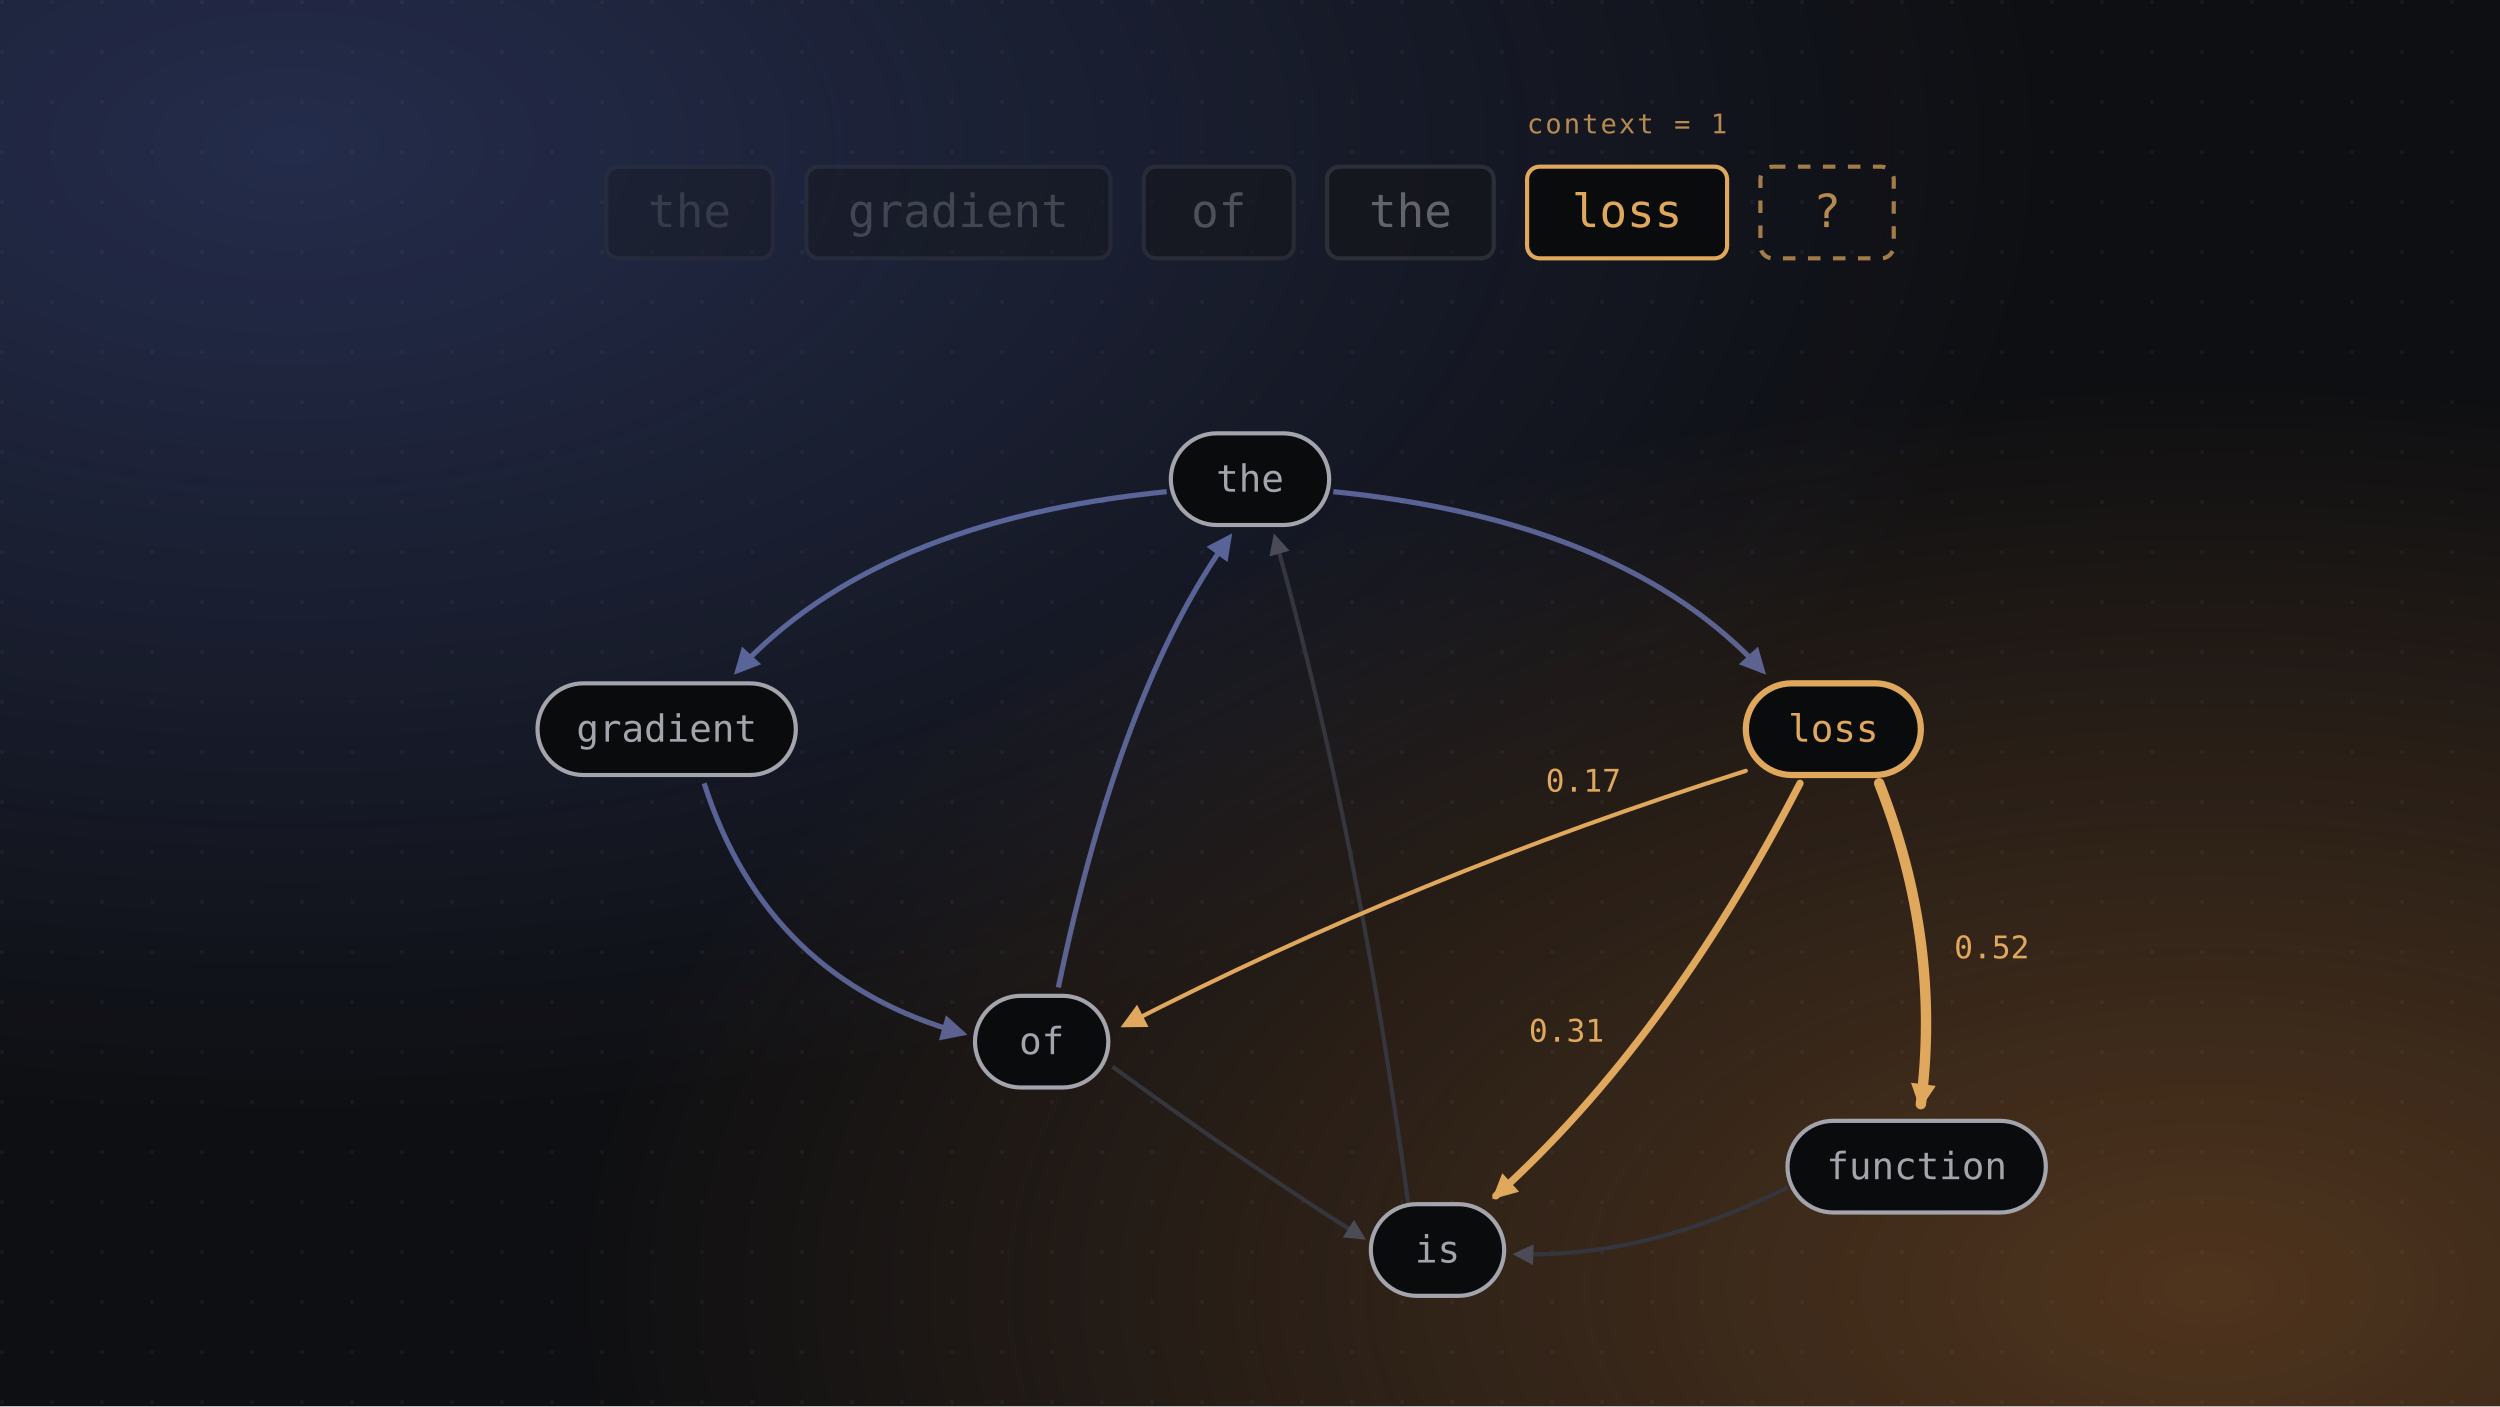
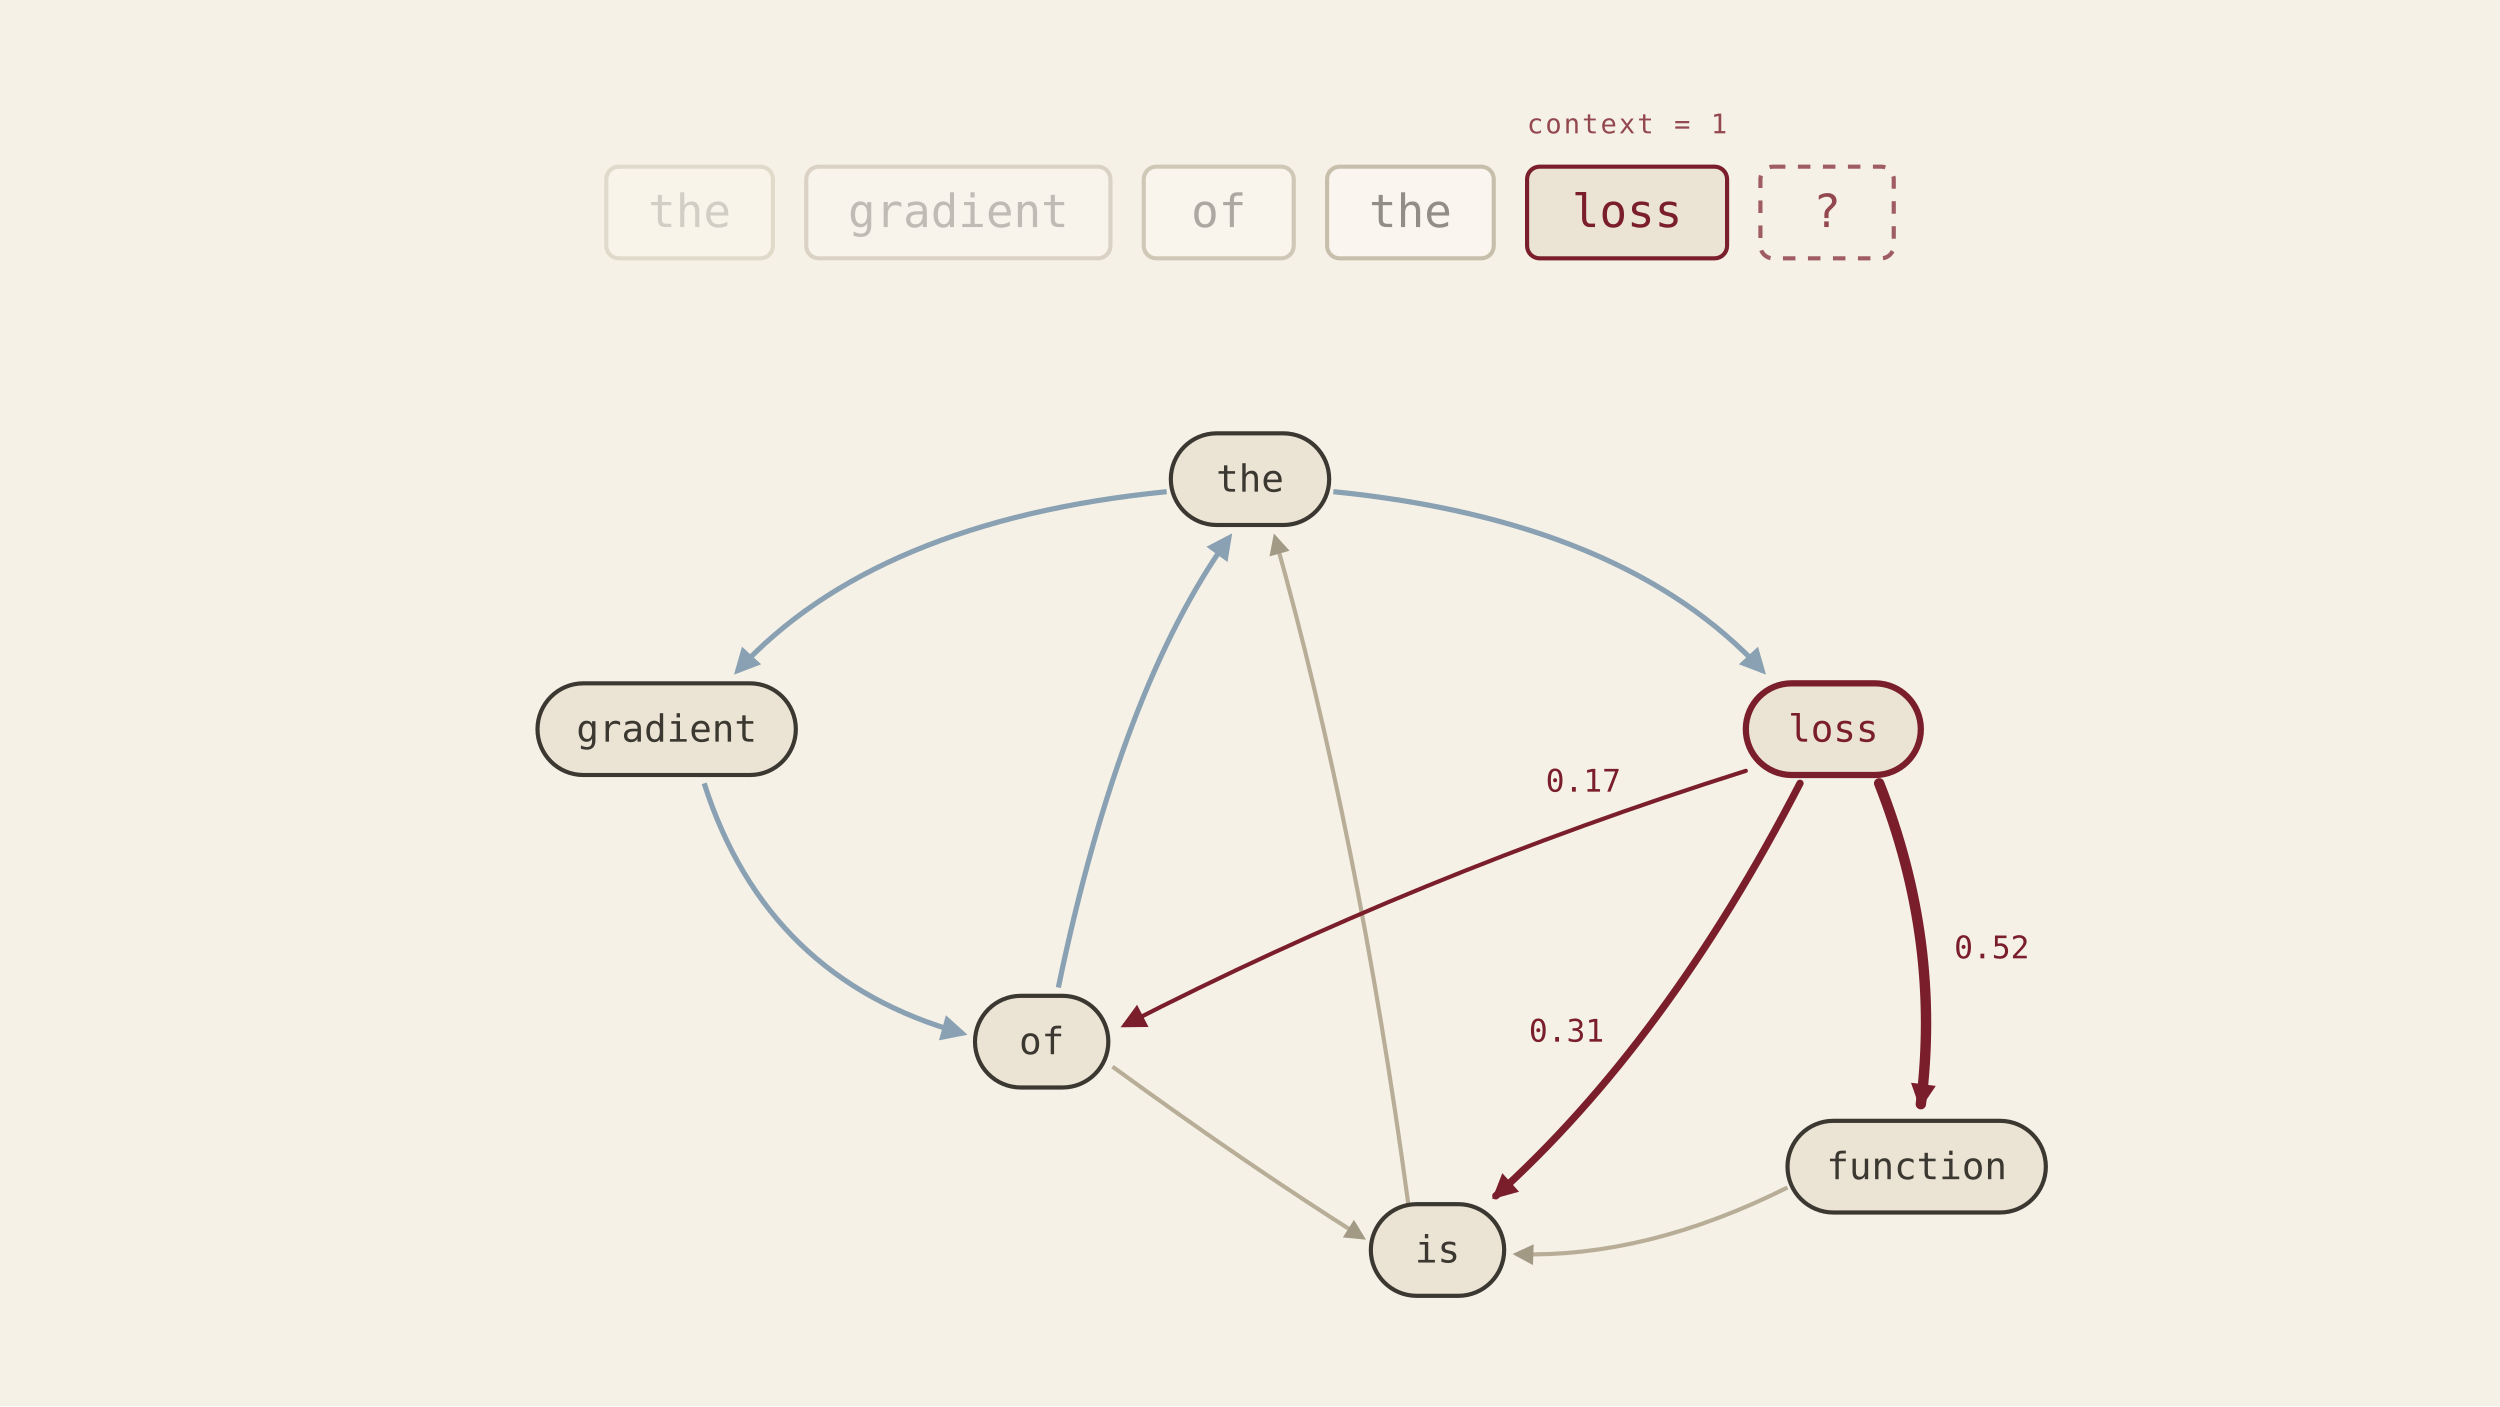
<svg xmlns="http://www.w3.org/2000/svg" viewBox="0 0 1200 675" width="1200" height="675" role="img" aria-label="A generated sentence where only the last word is lit, above a word graph whose weighted arrows give the probabilities of the next word">
  <defs>
    <radialGradient id="mkGlowA" cx="12%" cy="10%" r="70%">
-       <stop offset="0%" stop-color="#4a5fb0" stop-opacity="0.36" />
-       <stop offset="100%" stop-color="#4a5fb0" stop-opacity="0" />
+       <stop offset="0%" stop-color="#2f5f86" stop-opacity="0.36" />
+       <stop offset="100%" stop-color="#2f5f86" stop-opacity="0" />
    </radialGradient>
    <radialGradient id="mkGlowB" cx="88%" cy="92%" r="65%">
-       <stop offset="0%" stop-color="#b06c2e" stop-opacity="0.40" />
-       <stop offset="100%" stop-color="#b06c2e" stop-opacity="0" />
+       <stop offset="0%" stop-color="#7b1e2b" stop-opacity="0.40" />
+       <stop offset="100%" stop-color="#7b1e2b" stop-opacity="0" />
    </radialGradient>
    <pattern id="mkDots" width="24" height="24" patternUnits="userSpaceOnUse">
-       <circle cx="1" cy="1" r="1" fill="#f4f4f6" opacity="0.05" />
+       <circle cx="1" cy="1" r="1" fill="#1c1a17" opacity="0.05" />
    </pattern>
    <marker id="mkArrowPast" viewBox="0 0 10 10" refX="8" refY="5" markerWidth="5" markerHeight="5" markerUnits="strokeWidth" orient="auto-start-reverse">
-       <path d="M0 0L10 5L0 10Z" fill="#8fa0f4" />
+       <path d="M0 0L10 5L0 10Z" fill="#2f5f86" />
    </marker>
    <marker id="mkArrowIdle" viewBox="0 0 10 10" refX="8" refY="5" markerWidth="5" markerHeight="5" markerUnits="strokeWidth" orient="auto-start-reverse">
-       <path d="M0 0L10 5L0 10Z" fill="#4a4b55" />
+       <path d="M0 0L10 5L0 10Z" fill="#a39a86" />
    </marker>
    <marker id="mkArrowNext" viewBox="0 0 10 10" refX="8" refY="5" markerWidth="12" markerHeight="12" markerUnits="userSpaceOnUse" orient="auto-start-reverse">
-       <path d="M0 0L10 5L0 10Z" fill="#e0a85c" />
+       <path d="M0 0L10 5L0 10Z" fill="#7b1e2b" />
    </marker>
  </defs>
-   <rect width="1200" height="675" fill="#0e0f12" />
-   <rect width="1200" height="675" fill="url(#mkDots)" />
-   <rect width="1200" height="675" fill="url(#mkGlowA)" />
-   <rect width="1200" height="675" fill="url(#mkGlowB)" />
+   <rect width="1200" height="675" fill="#f6f1e7" />
  <g font-family="ui-monospace, Menlo, monospace" font-size="22" text-anchor="middle">
-     <g fill="#14161b" stroke="#34353d" stroke-width="2">
+     <g fill="#fbf8f1" stroke="#b8ae98" stroke-width="2">
      <rect x="291" y="80" width="80" height="44" rx="6" opacity="0.35" />
      <rect x="387" y="80" width="146" height="44" rx="6" opacity="0.45" />
      <rect x="549" y="80" width="72" height="44" rx="6" opacity="0.6" />
      <rect x="637" y="80" width="80" height="44" rx="6" opacity="0.75" />
    </g>
-     <text x="331" y="109" fill="#a3a4ac" opacity="0.2">the</text>
-     <text x="460" y="109" fill="#a3a4ac" opacity="0.3">gradient</text>
-     <text x="585" y="109" fill="#a3a4ac" opacity="0.4">of</text>
-     <text x="677" y="109" fill="#a3a4ac" opacity="0.55">the</text>
-     <rect x="733" y="80" width="96" height="44" rx="6" fill="#0a0b0d" stroke="#e0a85c" stroke-width="2" />
-     <text x="781" y="109" fill="#e0a85c">loss</text>
-     <rect x="845" y="80" width="64" height="44" rx="6" fill="none" stroke="#e0a85c" stroke-width="2" stroke-dasharray="6 6" opacity="0.7" />
-     <text x="877" y="109" fill="#e0a85c" opacity="0.8">?</text>
+     <text x="331" y="109" fill="#3b3731" opacity="0.2">the</text>
+     <text x="460" y="109" fill="#3b3731" opacity="0.3">gradient</text>
+     <text x="585" y="109" fill="#3b3731" opacity="0.4">of</text>
+     <text x="677" y="109" fill="#3b3731" opacity="0.55">the</text>
+     <rect x="733" y="80" width="96" height="44" rx="6" fill="#ebe4d4" stroke="#7b1e2b" stroke-width="2" />
+     <text x="781" y="109" fill="#7b1e2b">loss</text>
+     <rect x="845" y="80" width="64" height="44" rx="6" fill="none" stroke="#7b1e2b" stroke-width="2" stroke-dasharray="6 6" opacity="0.7" />
+     <text x="877" y="109" fill="#7b1e2b" opacity="0.8">?</text>
  </g>
-   <text x="781" y="64" font-family="ui-monospace, Menlo, monospace" font-size="13" letter-spacing="1" text-anchor="middle" fill="#e0a85c" opacity="0.8">context = 1</text>
-   <g fill="none" stroke="#34353d" stroke-width="2" marker-end="url(#mkArrowIdle)">
+   <text x="781" y="64" font-family="ui-monospace, Menlo, monospace" font-size="13" letter-spacing="1" text-anchor="middle" fill="#7b1e2b" opacity="0.8">context = 1</text>
+   <g fill="none" stroke="#b8ae98" stroke-width="2" marker-end="url(#mkArrowIdle)">
    <path d="M858 570Q790 604 728 602" />
    <path d="M676 578Q652 400 612 258" />
    <path d="M534 512Q600 560 654 594" />
  </g>
-   <g fill="none" stroke="#8fa0f4" stroke-width="2.5" opacity="0.55" marker-end="url(#mkArrowPast)">
+   <g fill="none" stroke="#2f5f86" stroke-width="2.5" opacity="0.55" marker-end="url(#mkArrowPast)">
    <path d="M560 236Q420 250 354 322" />
    <path d="M338 376Q368 470 462 496" />
    <path d="M508 474Q538 330 590 258" />
    <path d="M640 236Q780 250 846 322" />
  </g>
-   <g fill="none" stroke="#e0a85c" stroke-linecap="round" marker-end="url(#mkArrowNext)">
+   <g fill="none" stroke="#7b1e2b" stroke-linecap="round" marker-end="url(#mkArrowNext)">
    <path d="M902 376Q932 452 922 530" stroke-width="5" />
    <path d="M864 376Q800 500 718 574" stroke-width="3.5" />
    <path d="M838 370Q680 420 540 492" stroke-width="2" />
  </g>
-   <g font-family="ui-monospace, Menlo, monospace" font-size="15" fill="#e0a85c">
+   <g font-family="ui-monospace, Menlo, monospace" font-size="15" fill="#7b1e2b">
    <text x="938" y="460">0.52</text>
    <text x="770" y="500" text-anchor="end">0.31</text>
    <text x="760" y="380" text-anchor="middle">0.17</text>
  </g>
-   <g fill="#0a0b0d" stroke="#a3a4ac" stroke-width="2">
+   <g fill="#ebe4d4" stroke="#3b3731" stroke-width="2">
    <rect x="562" y="208" width="76" height="44" rx="22" />
    <rect x="258" y="328" width="124" height="44" rx="22" />
    <rect x="468" y="478" width="64" height="44" rx="22" />
    <rect x="858" y="538" width="124" height="44" rx="22" />
    <rect x="658" y="578" width="64" height="44" rx="22" />
  </g>
-   <rect x="838" y="328" width="84" height="44" rx="22" fill="#0a0b0d" stroke="#e0a85c" stroke-width="3" />
-   <g font-family="ui-monospace, Menlo, monospace" font-size="18" text-anchor="middle" fill="#a3a4ac">
+   <rect x="838" y="328" width="84" height="44" rx="22" fill="#ebe4d4" stroke="#7b1e2b" stroke-width="3" />
+   <g font-family="ui-monospace, Menlo, monospace" font-size="18" text-anchor="middle" fill="#3b3731">
    <text x="600" y="236">the</text>
    <text x="320" y="356">gradient</text>
    <text x="500" y="506">of</text>
    <text x="920" y="566">function</text>
    <text x="690" y="606">is</text>
-     <text x="880" y="356" fill="#e0a85c">loss</text>
+     <text x="880" y="356" fill="#7b1e2b">loss</text>
  </g>
</svg>
